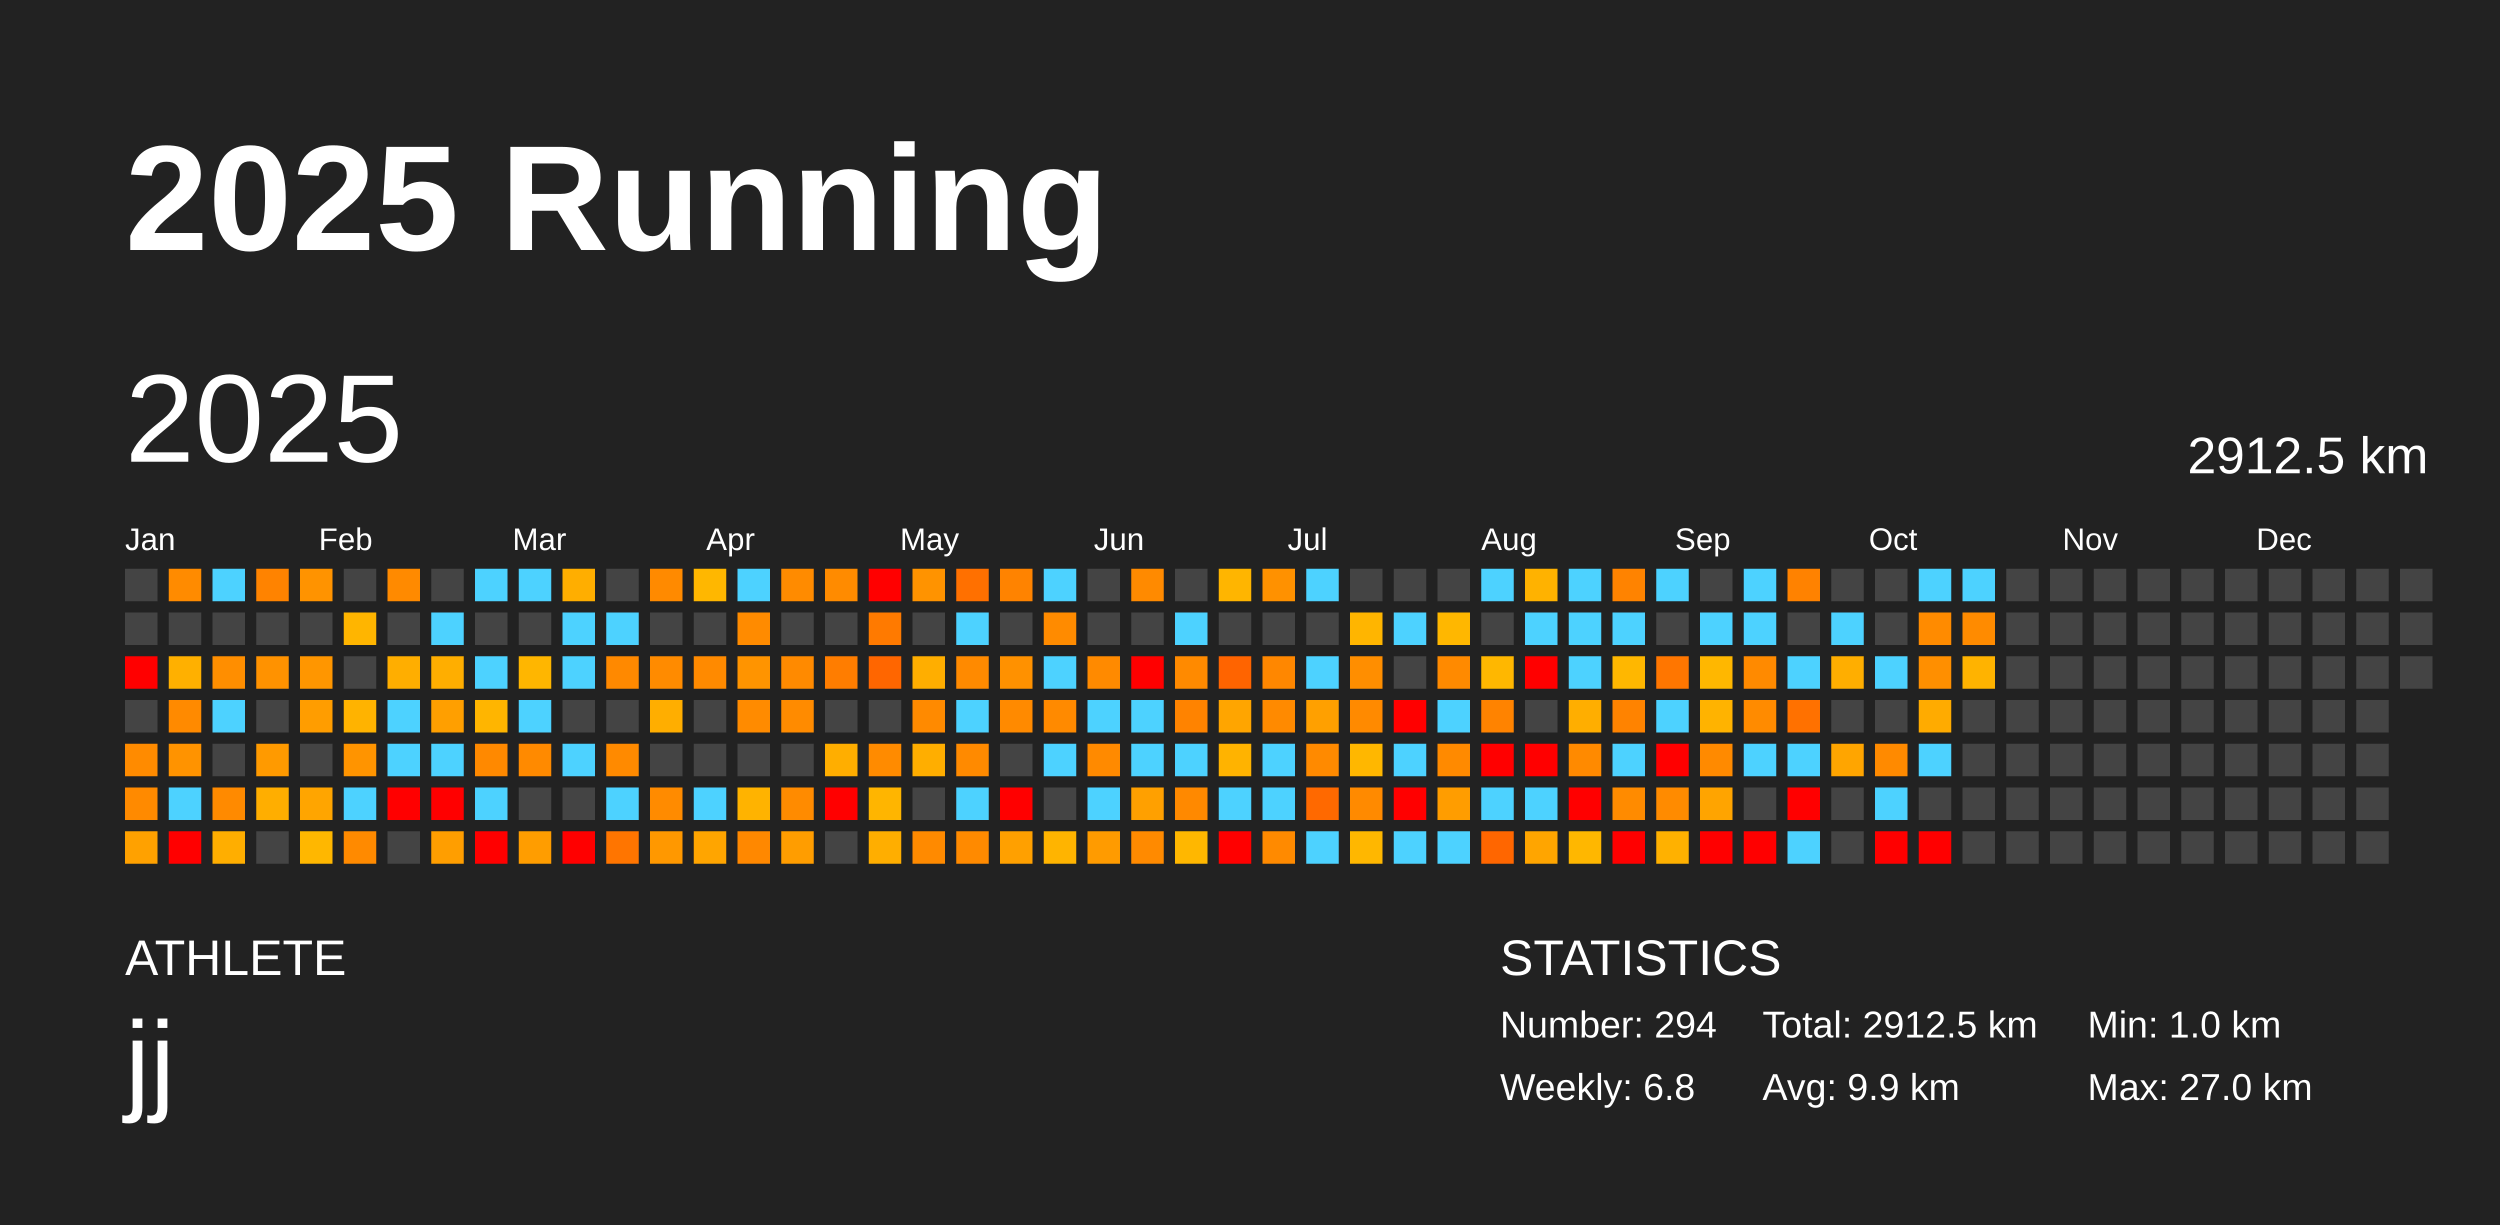
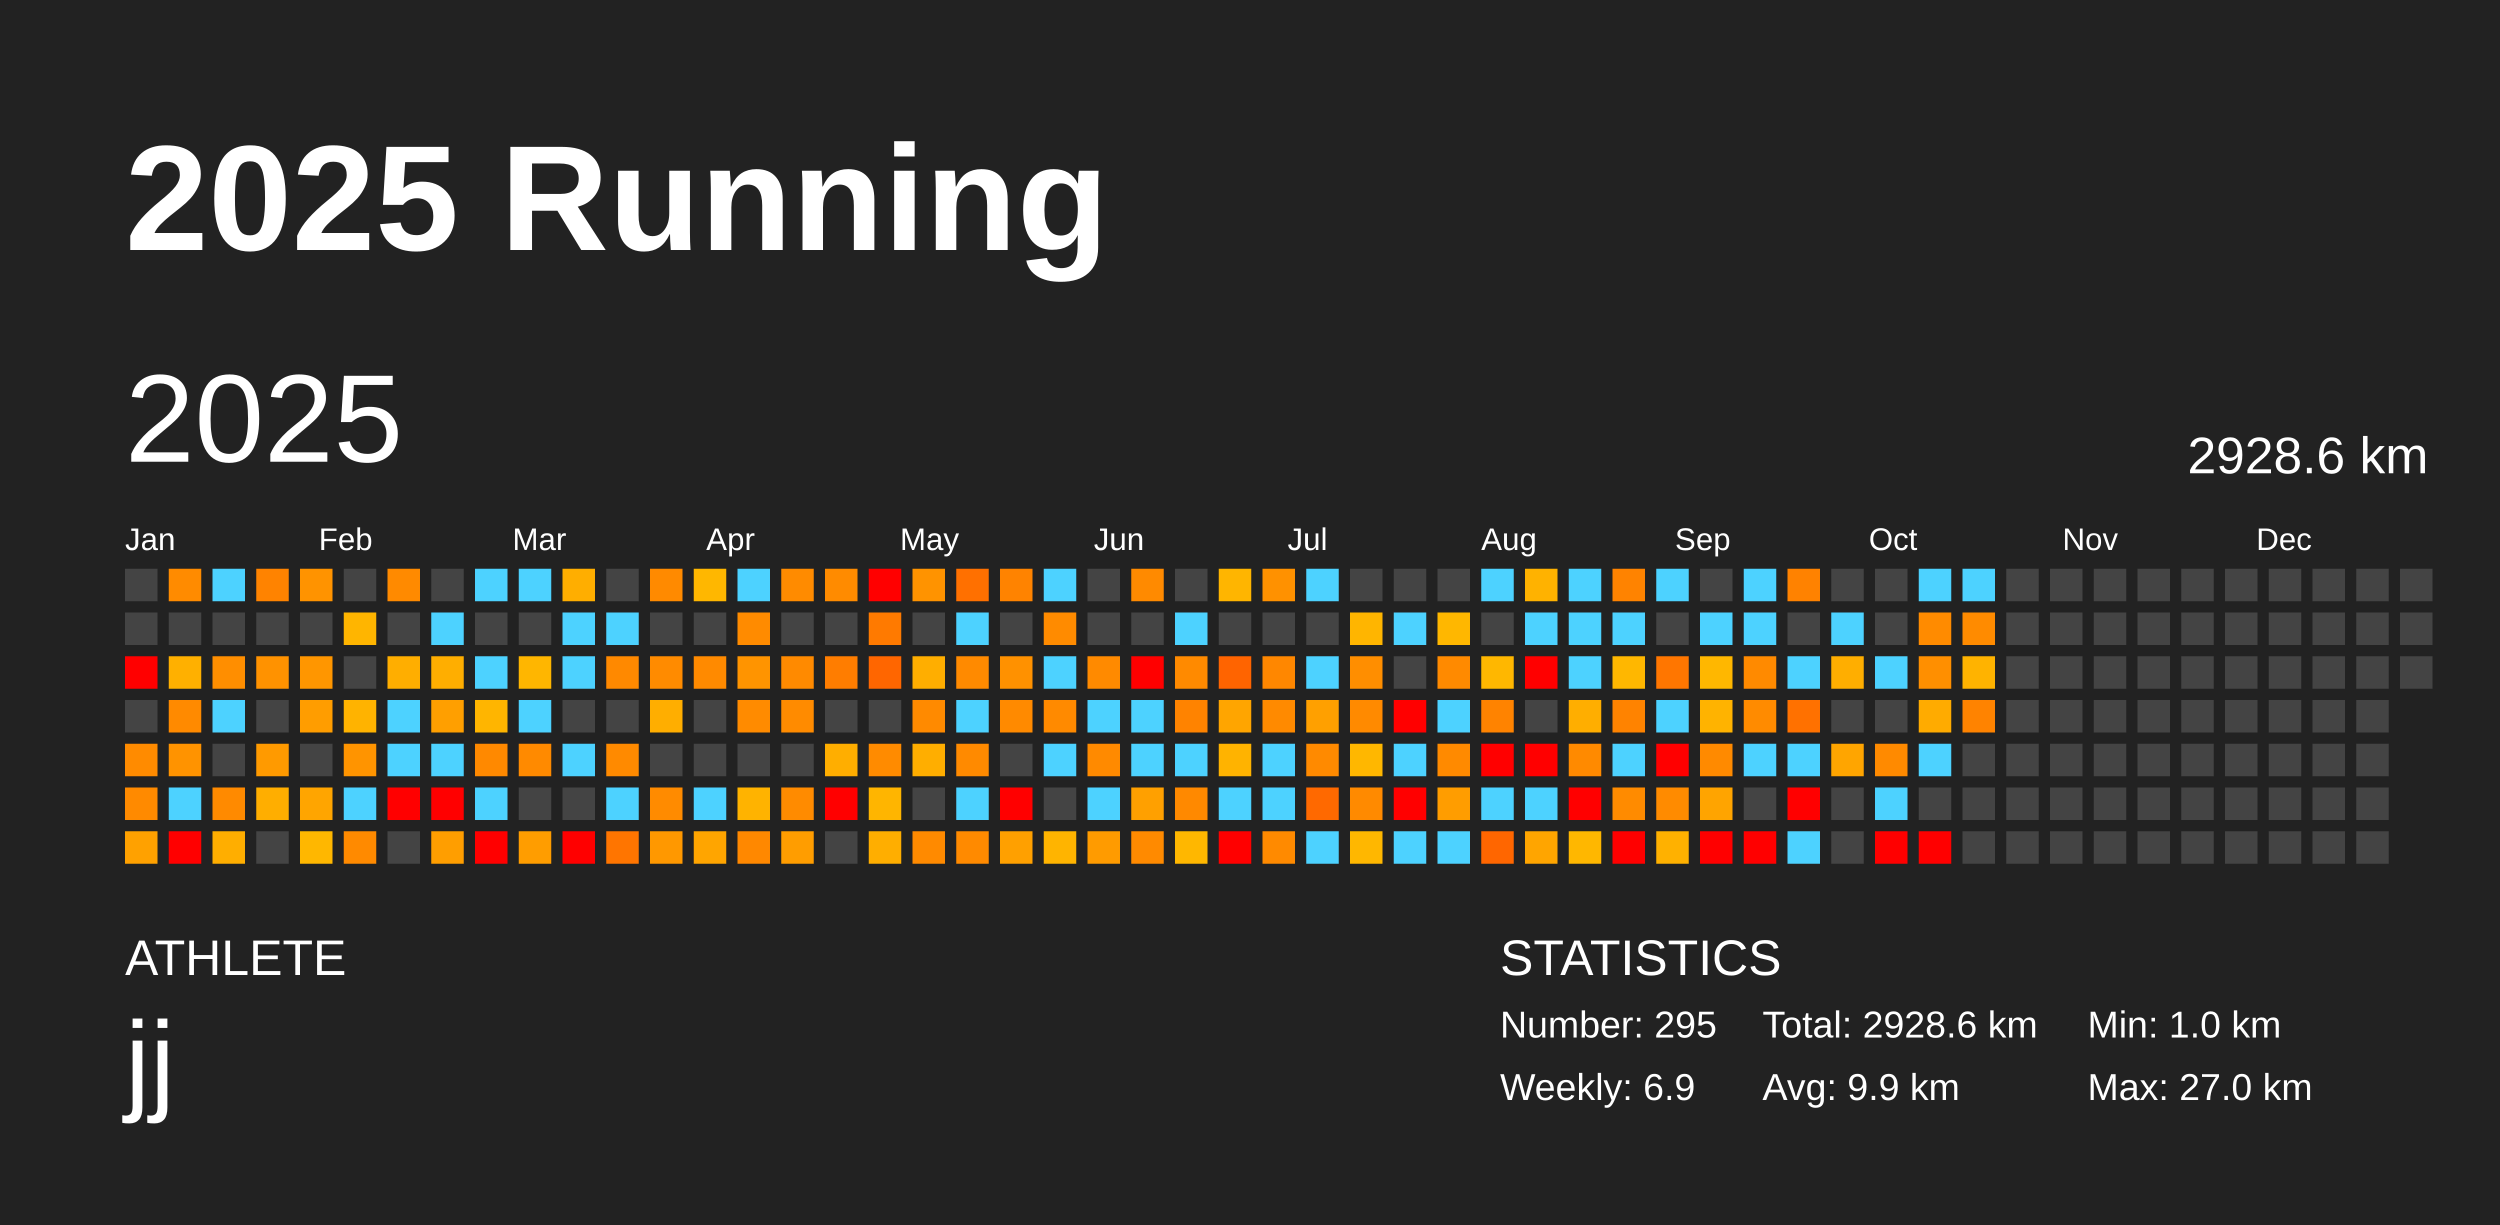
<svg xmlns="http://www.w3.org/2000/svg" baseProfile="full" height="98mm" version="1.1" viewBox="0,0,200,98" width="200mm">
  <defs />
  <rect fill="#222222" height="98" width="200" x="0" y="0" />
  <text fill="#FFFFFF" style="font-size:12px; font-family:Arial; font-weight:bold;" x="10" y="20">2025 Running</text>
  <text fill="#FFFFFF" style="font-size:4px; font-family:Arial" x="10" y="78">ATHLETE</text>
  <text fill="#FFFFFF" style="font-size:9px; font-family:Arial" x="10" y="88">jj</text>
  <text fill="#FFFFFF" style="font-size:4px; font-family:Arial" x="120" y="78">STATISTICS</text>
-   <text fill="#FFFFFF" style="font-size:3px; font-family:Arial" x="120" y="83">Number: 294</text>
-   <text fill="#FFFFFF" style="font-size:3px; font-family:Arial" x="120" y="88">Weekly: 6.8</text>
-   <text fill="#FFFFFF" style="font-size:3px; font-family:Arial" x="141" y="83">Total: 2912.5 km</text>
+   <text fill="#FFFFFF" style="font-size:3px; font-family:Arial" x="120" y="83">Number: 295</text>
+   <text fill="#FFFFFF" style="font-size:3px; font-family:Arial" x="120" y="88">Weekly: 6.9</text>
+   <text fill="#FFFFFF" style="font-size:3px; font-family:Arial" x="141" y="83">Total: 2928.6 km</text>
  <text fill="#FFFFFF" style="font-size:3px; font-family:Arial" x="141" y="88">Avg: 9.9 km</text>
  <text fill="#FFFFFF" style="font-size:3px; font-family:Arial" x="167" y="83">Min: 1.0 km</text>
  <text fill="#FFFFFF" style="font-size:3px; font-family:Arial" x="167" y="88">Max: 27.0 km</text>
  <text dominant-baseline="hanging" fill="#FFFFFF" style="font-size:10.0px; font-family:Arial;" x="10" y="30">2025</text>
-   <text dominant-baseline="hanging" fill="#FFFFFF" style="font-size:4.125px; font-family:Arial;" x="175" y="35">2912.5 km</text>
+   <text dominant-baseline="hanging" fill="#FFFFFF" style="font-size:4.125px; font-family:Arial;" x="175" y="35">2928.6 km</text>
  <text fill="#FFFFFF" style="font-size:2.5px; font-family:Arial" x="10.0" y="44">Jan</text>
  <text fill="#FFFFFF" style="font-size:2.5px; font-family:Arial" x="25.5" y="44">Feb</text>
  <text fill="#FFFFFF" style="font-size:2.5px; font-family:Arial" x="41.0" y="44">Mar</text>
  <text fill="#FFFFFF" style="font-size:2.5px; font-family:Arial" x="56.5" y="44">Apr</text>
  <text fill="#FFFFFF" style="font-size:2.5px; font-family:Arial" x="72.0" y="44">May</text>
  <text fill="#FFFFFF" style="font-size:2.5px; font-family:Arial" x="87.5" y="44">Jun</text>
  <text fill="#FFFFFF" style="font-size:2.5px; font-family:Arial" x="103.0" y="44">Jul</text>
  <text fill="#FFFFFF" style="font-size:2.5px; font-family:Arial" x="118.5" y="44">Aug</text>
  <text fill="#FFFFFF" style="font-size:2.5px; font-family:Arial" x="134.0" y="44">Sep</text>
  <text fill="#FFFFFF" style="font-size:2.5px; font-family:Arial" x="149.5" y="44">Oct</text>
  <text fill="#FFFFFF" style="font-size:2.5px; font-family:Arial" x="165.0" y="44">Nov</text>
  <text fill="#FFFFFF" style="font-size:2.5px; font-family:Arial" x="180.5" y="44">Dec</text>
  <rect fill="#444444" height="2.6" width="2.6" x="10.0" y="45.5" />
  <rect fill="#444444" height="2.6" width="2.6" x="10.0" y="49.0" />
  <rect fill="red" height="2.6" width="2.6" x="10.0" y="52.5" />
  <rect fill="#444444" height="2.6" width="2.6" x="10.0" y="56.0" />
  <rect fill="#ff8b00" height="2.6" width="2.6" x="10.0" y="59.5" />
  <rect fill="#ff8a00" height="2.6" width="2.6" x="10.0" y="63.0" />
  <rect fill="#ffa100" height="2.6" width="2.6" x="10.0" y="66.5" />
  <rect fill="#ff8b00" height="2.6" width="2.6" x="13.5" y="45.5" />
  <rect fill="#444444" height="2.6" width="2.6" x="13.5" y="49.0" />
  <rect fill="#ffb000" height="2.6" width="2.6" x="13.5" y="52.5" />
  <rect fill="#ff8a00" height="2.6" width="2.6" x="13.5" y="56.0" />
  <rect fill="#ff9300" height="2.6" width="2.6" x="13.5" y="59.5" />
  <rect fill="#4dd2ff" height="2.6" width="2.6" x="13.5" y="63.0" />
  <rect fill="red" height="2.6" width="2.6" x="13.5" y="66.5" />
  <rect fill="#4dd2ff" height="2.6" width="2.6" x="17.0" y="45.5" />
  <rect fill="#444444" height="2.6" width="2.6" x="17.0" y="49.0" />
  <rect fill="#ff8e00" height="2.6" width="2.6" x="17.0" y="52.5" />
  <rect fill="#4dd2ff" height="2.6" width="2.6" x="17.0" y="56.0" />
  <rect fill="#444444" height="2.6" width="2.6" x="17.0" y="59.5" />
  <rect fill="#ff8a00" height="2.6" width="2.6" x="17.0" y="63.0" />
  <rect fill="#ffae00" height="2.6" width="2.6" x="17.0" y="66.5" />
  <rect fill="#ff8300" height="2.6" width="2.6" x="20.5" y="45.5" />
  <rect fill="#444444" height="2.6" width="2.6" x="20.5" y="49.0" />
  <rect fill="#ff9200" height="2.6" width="2.6" x="20.5" y="52.5" />
  <rect fill="#444444" height="2.6" width="2.6" x="20.5" y="56.0" />
  <rect fill="#ff9a00" height="2.6" width="2.6" x="20.5" y="59.5" />
  <rect fill="#ffae00" height="2.6" width="2.6" x="20.5" y="63.0" />
  <rect fill="#444444" height="2.6" width="2.6" x="20.5" y="66.5" />
  <rect fill="#ff9300" height="2.6" width="2.6" x="24.0" y="45.5" />
  <rect fill="#444444" height="2.6" width="2.6" x="24.0" y="49.0" />
  <rect fill="#ff9600" height="2.6" width="2.6" x="24.0" y="52.5" />
  <rect fill="#ff9d00" height="2.6" width="2.6" x="24.0" y="56.0" />
  <rect fill="#444444" height="2.6" width="2.6" x="24.0" y="59.5" />
  <rect fill="#ffa500" height="2.6" width="2.6" x="24.0" y="63.0" />
  <rect fill="#ffb700" height="2.6" width="2.6" x="24.0" y="66.5" />
  <rect fill="#444444" height="2.6" width="2.6" x="27.5" y="45.5" />
  <rect fill="#ffb500" height="2.6" width="2.6" x="27.5" y="49.0" />
  <rect fill="#444444" height="2.6" width="2.6" x="27.5" y="52.5" />
  <rect fill="#ffb300" height="2.6" width="2.6" x="27.5" y="56.0" />
  <rect fill="#ff9400" height="2.6" width="2.6" x="27.5" y="59.5" />
  <rect fill="#4dd2ff" height="2.6" width="2.6" x="27.5" y="63.0" />
  <rect fill="#ff8a00" height="2.6" width="2.6" x="27.5" y="66.5" />
  <rect fill="#ff8a00" height="2.6" width="2.6" x="31.0" y="45.5" />
  <rect fill="#444444" height="2.6" width="2.6" x="31.0" y="49.0" />
  <rect fill="#ffae00" height="2.6" width="2.6" x="31.0" y="52.5" />
  <rect fill="#4dd2ff" height="2.6" width="2.6" x="31.0" y="56.0" />
  <rect fill="#4dd2ff" height="2.6" width="2.6" x="31.0" y="59.5" />
  <rect fill="red" height="2.6" width="2.6" x="31.0" y="63.0" />
  <rect fill="#444444" height="2.6" width="2.6" x="31.0" y="66.5" />
  <rect fill="#444444" height="2.6" width="2.6" x="34.5" y="45.5" />
  <rect fill="#4dd2ff" height="2.6" width="2.6" x="34.5" y="49.0" />
  <rect fill="#ffae00" height="2.6" width="2.6" x="34.5" y="52.5" />
  <rect fill="#ff9f00" height="2.6" width="2.6" x="34.5" y="56.0" />
  <rect fill="#4dd2ff" height="2.6" width="2.6" x="34.5" y="59.5" />
  <rect fill="red" height="2.6" width="2.6" x="34.5" y="63.0" />
  <rect fill="#ff9e00" height="2.6" width="2.6" x="34.5" y="66.5" />
  <rect fill="#4dd2ff" height="2.6" width="2.6" x="38.0" y="45.5" />
  <rect fill="#444444" height="2.6" width="2.6" x="38.0" y="49.0" />
  <rect fill="#4dd2ff" height="2.6" width="2.6" x="38.0" y="52.5" />
  <rect fill="#ffb500" height="2.6" width="2.6" x="38.0" y="56.0" />
  <rect fill="#ff8900" height="2.6" width="2.6" x="38.0" y="59.5" />
  <rect fill="#4dd2ff" height="2.6" width="2.6" x="38.0" y="63.0" />
  <rect fill="red" height="2.6" width="2.6" x="38.0" y="66.5" />
  <rect fill="#4dd2ff" height="2.6" width="2.6" x="41.5" y="45.5" />
  <rect fill="#444444" height="2.6" width="2.6" x="41.5" y="49.0" />
  <rect fill="#ffb600" height="2.6" width="2.6" x="41.5" y="52.5" />
  <rect fill="#4dd2ff" height="2.6" width="2.6" x="41.5" y="56.0" />
  <rect fill="#ff8a00" height="2.6" width="2.6" x="41.5" y="59.5" />
  <rect fill="#444444" height="2.6" width="2.6" x="41.5" y="63.0" />
  <rect fill="#ff9d00" height="2.6" width="2.6" x="41.5" y="66.5" />
  <rect fill="#ffae00" height="2.6" width="2.6" x="45.0" y="45.5" />
  <rect fill="#4dd2ff" height="2.6" width="2.6" x="45.0" y="49.0" />
  <rect fill="#4dd2ff" height="2.6" width="2.6" x="45.0" y="52.5" />
  <rect fill="#444444" height="2.6" width="2.6" x="45.0" y="56.0" />
  <rect fill="#4dd2ff" height="2.6" width="2.6" x="45.0" y="59.5" />
  <rect fill="#444444" height="2.6" width="2.6" x="45.0" y="63.0" />
  <rect fill="red" height="2.6" width="2.6" x="45.0" y="66.5" />
  <rect fill="#444444" height="2.6" width="2.6" x="48.5" y="45.5" />
  <rect fill="#4dd2ff" height="2.6" width="2.6" x="48.5" y="49.0" />
  <rect fill="#ff8900" height="2.6" width="2.6" x="48.5" y="52.5" />
  <rect fill="#444444" height="2.6" width="2.6" x="48.5" y="56.0" />
  <rect fill="#ff8a00" height="2.6" width="2.6" x="48.5" y="59.5" />
  <rect fill="#4dd2ff" height="2.6" width="2.6" x="48.5" y="63.0" />
  <rect fill="#ff7500" height="2.6" width="2.6" x="48.5" y="66.5" />
  <rect fill="#ff8a00" height="2.6" width="2.6" x="52.0" y="45.5" />
  <rect fill="#444444" height="2.6" width="2.6" x="52.0" y="49.0" />
  <rect fill="#ff8b00" height="2.6" width="2.6" x="52.0" y="52.5" />
  <rect fill="#ffae00" height="2.6" width="2.6" x="52.0" y="56.0" />
  <rect fill="#444444" height="2.6" width="2.6" x="52.0" y="59.5" />
  <rect fill="#ff8b00" height="2.6" width="2.6" x="52.0" y="63.0" />
  <rect fill="#ff9800" height="2.6" width="2.6" x="52.0" y="66.5" />
  <rect fill="#ffb700" height="2.6" width="2.6" x="55.5" y="45.5" />
  <rect fill="#444444" height="2.6" width="2.6" x="55.5" y="49.0" />
  <rect fill="#ff8a00" height="2.6" width="2.6" x="55.5" y="52.5" />
  <rect fill="#444444" height="2.6" width="2.6" x="55.5" y="56.0" />
  <rect fill="#444444" height="2.6" width="2.6" x="55.5" y="59.5" />
  <rect fill="#4dd2ff" height="2.6" width="2.6" x="55.5" y="63.0" />
  <rect fill="#ffa500" height="2.6" width="2.6" x="55.5" y="66.5" />
  <rect fill="#4dd2ff" height="2.6" width="2.6" x="59.0" y="45.5" />
  <rect fill="#ff8b00" height="2.6" width="2.6" x="59.0" y="49.0" />
  <rect fill="#ff9400" height="2.6" width="2.6" x="59.0" y="52.5" />
  <rect fill="#ff8b00" height="2.6" width="2.6" x="59.0" y="56.0" />
  <rect fill="#444444" height="2.6" width="2.6" x="59.0" y="59.5" />
  <rect fill="#ffb300" height="2.6" width="2.6" x="59.0" y="63.0" />
  <rect fill="#ff8800" height="2.6" width="2.6" x="59.0" y="66.5" />
  <rect fill="#ff8b00" height="2.6" width="2.6" x="62.5" y="45.5" />
  <rect fill="#444444" height="2.6" width="2.6" x="62.5" y="49.0" />
  <rect fill="#ff8a00" height="2.6" width="2.6" x="62.5" y="52.5" />
  <rect fill="#ff8b00" height="2.6" width="2.6" x="62.5" y="56.0" />
  <rect fill="#444444" height="2.6" width="2.6" x="62.5" y="59.5" />
  <rect fill="#ff8b00" height="2.6" width="2.6" x="62.5" y="63.0" />
  <rect fill="#ff9d00" height="2.6" width="2.6" x="62.5" y="66.5" />
  <rect fill="#ff8b00" height="2.6" width="2.6" x="66.0" y="45.5" />
  <rect fill="#444444" height="2.6" width="2.6" x="66.0" y="49.0" />
  <rect fill="#ff7d00" height="2.6" width="2.6" x="66.0" y="52.5" />
  <rect fill="#444444" height="2.6" width="2.6" x="66.0" y="56.0" />
  <rect fill="#ffae00" height="2.6" width="2.6" x="66.0" y="59.5" />
  <rect fill="red" height="2.6" width="2.6" x="66.0" y="63.0" />
  <rect fill="#444444" height="2.6" width="2.6" x="66.0" y="66.5" />
  <rect fill="red" height="2.6" width="2.6" x="69.5" y="45.5" />
  <rect fill="#ff7a00" height="2.6" width="2.6" x="69.5" y="49.0" />
  <rect fill="#ff6600" height="2.6" width="2.6" x="69.5" y="52.5" />
  <rect fill="#444444" height="2.6" width="2.6" x="69.5" y="56.0" />
  <rect fill="#ff8b00" height="2.6" width="2.6" x="69.5" y="59.5" />
  <rect fill="#ffb500" height="2.6" width="2.6" x="69.5" y="63.0" />
  <rect fill="#ffae00" height="2.6" width="2.6" x="69.5" y="66.5" />
  <rect fill="#ff9300" height="2.6" width="2.6" x="73.0" y="45.5" />
  <rect fill="#444444" height="2.6" width="2.6" x="73.0" y="49.0" />
  <rect fill="#ffae00" height="2.6" width="2.6" x="73.0" y="52.5" />
  <rect fill="#ff8a00" height="2.6" width="2.6" x="73.0" y="56.0" />
  <rect fill="#ffae00" height="2.6" width="2.6" x="73.0" y="59.5" />
  <rect fill="#444444" height="2.6" width="2.6" x="73.0" y="63.0" />
  <rect fill="#ff8a00" height="2.6" width="2.6" x="73.0" y="66.5" />
  <rect fill="#ff7000" height="2.6" width="2.6" x="76.5" y="45.5" />
  <rect fill="#4dd2ff" height="2.6" width="2.6" x="76.5" y="49.0" />
  <rect fill="#ff8a00" height="2.6" width="2.6" x="76.5" y="52.5" />
  <rect fill="#4dd2ff" height="2.6" width="2.6" x="76.5" y="56.0" />
  <rect fill="#ff8a00" height="2.6" width="2.6" x="76.5" y="59.5" />
  <rect fill="#4dd2ff" height="2.6" width="2.6" x="76.5" y="63.0" />
  <rect fill="#ff8a00" height="2.6" width="2.6" x="76.5" y="66.5" />
  <rect fill="#ff8300" height="2.6" width="2.6" x="80.0" y="45.5" />
  <rect fill="#444444" height="2.6" width="2.6" x="80.0" y="49.0" />
  <rect fill="#ff9100" height="2.6" width="2.6" x="80.0" y="52.5" />
  <rect fill="#ff8a00" height="2.6" width="2.6" x="80.0" y="56.0" />
  <rect fill="#444444" height="2.6" width="2.6" x="80.0" y="59.5" />
  <rect fill="red" height="2.6" width="2.6" x="80.0" y="63.0" />
  <rect fill="#ffa000" height="2.6" width="2.6" x="80.0" y="66.5" />
  <rect fill="#4dd2ff" height="2.6" width="2.6" x="83.5" y="45.5" />
  <rect fill="#ff8b00" height="2.6" width="2.6" x="83.5" y="49.0" />
  <rect fill="#4dd2ff" height="2.6" width="2.6" x="83.5" y="52.5" />
  <rect fill="#ff8a00" height="2.6" width="2.6" x="83.5" y="56.0" />
  <rect fill="#4dd2ff" height="2.6" width="2.6" x="83.5" y="59.5" />
  <rect fill="#444444" height="2.6" width="2.6" x="83.5" y="63.0" />
  <rect fill="#ffb400" height="2.6" width="2.6" x="83.5" y="66.5" />
  <rect fill="#444444" height="2.6" width="2.6" x="87.0" y="45.5" />
  <rect fill="#444444" height="2.6" width="2.6" x="87.0" y="49.0" />
  <rect fill="#ff8a00" height="2.6" width="2.6" x="87.0" y="52.5" />
  <rect fill="#4dd2ff" height="2.6" width="2.6" x="87.0" y="56.0" />
  <rect fill="#ff8a00" height="2.6" width="2.6" x="87.0" y="59.5" />
  <rect fill="#4dd2ff" height="2.6" width="2.6" x="87.0" y="63.0" />
  <rect fill="#ff9b00" height="2.6" width="2.6" x="87.0" y="66.5" />
  <rect fill="#ff8a00" height="2.6" width="2.6" x="90.5" y="45.5" />
  <rect fill="#444444" height="2.6" width="2.6" x="90.5" y="49.0" />
  <rect fill="red" height="2.6" width="2.6" x="90.5" y="52.5" />
  <rect fill="#4dd2ff" height="2.6" width="2.6" x="90.5" y="56.0" />
  <rect fill="#4dd2ff" height="2.6" width="2.6" x="90.5" y="59.5" />
  <rect fill="#ffa000" height="2.6" width="2.6" x="90.5" y="63.0" />
  <rect fill="#ff8a00" height="2.6" width="2.6" x="90.5" y="66.5" />
  <rect fill="#444444" height="2.6" width="2.6" x="94.0" y="45.5" />
  <rect fill="#4dd2ff" height="2.6" width="2.6" x="94.0" y="49.0" />
  <rect fill="#ff8a00" height="2.6" width="2.6" x="94.0" y="52.5" />
  <rect fill="#ff8300" height="2.6" width="2.6" x="94.0" y="56.0" />
  <rect fill="#4dd2ff" height="2.6" width="2.6" x="94.0" y="59.5" />
  <rect fill="#ff8900" height="2.6" width="2.6" x="94.0" y="63.0" />
  <rect fill="#ffb700" height="2.6" width="2.6" x="94.0" y="66.5" />
  <rect fill="#ffb500" height="2.6" width="2.6" x="97.5" y="45.5" />
  <rect fill="#444444" height="2.6" width="2.6" x="97.5" y="49.0" />
  <rect fill="#ff6400" height="2.6" width="2.6" x="97.5" y="52.5" />
  <rect fill="#ffa500" height="2.6" width="2.6" x="97.5" y="56.0" />
  <rect fill="#ffb300" height="2.6" width="2.6" x="97.5" y="59.5" />
  <rect fill="#4dd2ff" height="2.6" width="2.6" x="97.5" y="63.0" />
  <rect fill="red" height="2.6" width="2.6" x="97.5" y="66.5" />
  <rect fill="#ff9100" height="2.6" width="2.6" x="101.0" y="45.5" />
  <rect fill="#444444" height="2.6" width="2.6" x="101.0" y="49.0" />
  <rect fill="#ff8700" height="2.6" width="2.6" x="101.0" y="52.5" />
  <rect fill="#ff8a00" height="2.6" width="2.6" x="101.0" y="56.0" />
  <rect fill="#4dd2ff" height="2.6" width="2.6" x="101.0" y="59.5" />
  <rect fill="#4dd2ff" height="2.6" width="2.6" x="101.0" y="63.0" />
  <rect fill="#ff8a00" height="2.6" width="2.6" x="101.0" y="66.5" />
  <rect fill="#4dd2ff" height="2.6" width="2.6" x="104.5" y="45.5" />
  <rect fill="#444444" height="2.6" width="2.6" x="104.5" y="49.0" />
  <rect fill="#4dd2ff" height="2.6" width="2.6" x="104.5" y="52.5" />
  <rect fill="#ffa000" height="2.6" width="2.6" x="104.5" y="56.0" />
  <rect fill="#ff8a00" height="2.6" width="2.6" x="104.5" y="59.5" />
  <rect fill="#ff6900" height="2.6" width="2.6" x="104.5" y="63.0" />
  <rect fill="#4dd2ff" height="2.6" width="2.6" x="104.5" y="66.5" />
  <rect fill="#444444" height="2.6" width="2.6" x="108.0" y="45.5" />
  <rect fill="#ffb500" height="2.6" width="2.6" x="108.0" y="49.0" />
  <rect fill="#ff8e00" height="2.6" width="2.6" x="108.0" y="52.5" />
  <rect fill="#ff8a00" height="2.6" width="2.6" x="108.0" y="56.0" />
  <rect fill="#ffb700" height="2.6" width="2.6" x="108.0" y="59.5" />
  <rect fill="#ff8a00" height="2.6" width="2.6" x="108.0" y="63.0" />
  <rect fill="#ffb700" height="2.6" width="2.6" x="108.0" y="66.5" />
  <rect fill="#444444" height="2.6" width="2.6" x="111.5" y="45.5" />
  <rect fill="#4dd2ff" height="2.6" width="2.6" x="111.5" y="49.0" />
  <rect fill="#444444" height="2.6" width="2.6" x="111.5" y="52.5" />
  <rect fill="red" height="2.6" width="2.6" x="111.5" y="56.0" />
  <rect fill="#4dd2ff" height="2.6" width="2.6" x="111.5" y="59.5" />
  <rect fill="red" height="2.6" width="2.6" x="111.5" y="63.0" />
  <rect fill="#4dd2ff" height="2.6" width="2.6" x="111.5" y="66.5" />
  <rect fill="#444444" height="2.6" width="2.6" x="115.0" y="45.5" />
  <rect fill="#ffb700" height="2.6" width="2.6" x="115.0" y="49.0" />
  <rect fill="#ff8a00" height="2.6" width="2.6" x="115.0" y="52.5" />
  <rect fill="#4dd2ff" height="2.6" width="2.6" x="115.0" y="56.0" />
  <rect fill="#ff8a00" height="2.6" width="2.6" x="115.0" y="59.5" />
  <rect fill="#ff9d00" height="2.6" width="2.6" x="115.0" y="63.0" />
  <rect fill="#4dd2ff" height="2.6" width="2.6" x="115.0" y="66.5" />
  <rect fill="#4dd2ff" height="2.6" width="2.6" x="118.5" y="45.5" />
  <rect fill="#444444" height="2.6" width="2.6" x="118.5" y="49.0" />
  <rect fill="#ffb700" height="2.6" width="2.6" x="118.5" y="52.5" />
  <rect fill="#ff8300" height="2.6" width="2.6" x="118.5" y="56.0" />
  <rect fill="red" height="2.6" width="2.6" x="118.5" y="59.5" />
  <rect fill="#4dd2ff" height="2.6" width="2.6" x="118.5" y="63.0" />
  <rect fill="#ff6600" height="2.6" width="2.6" x="118.5" y="66.5" />
  <rect fill="#ffb200" height="2.6" width="2.6" x="122.0" y="45.5" />
  <rect fill="#4dd2ff" height="2.6" width="2.6" x="122.0" y="49.0" />
  <rect fill="red" height="2.6" width="2.6" x="122.0" y="52.5" />
  <rect fill="#444444" height="2.6" width="2.6" x="122.0" y="56.0" />
  <rect fill="red" height="2.6" width="2.6" x="122.0" y="59.5" />
  <rect fill="#4dd2ff" height="2.6" width="2.6" x="122.0" y="63.0" />
  <rect fill="#ffa500" height="2.6" width="2.6" x="122.0" y="66.5" />
  <rect fill="#4dd2ff" height="2.6" width="2.6" x="125.5" y="45.5" />
  <rect fill="#4dd2ff" height="2.6" width="2.6" x="125.5" y="49.0" />
  <rect fill="#4dd2ff" height="2.6" width="2.6" x="125.5" y="52.5" />
  <rect fill="#ffae00" height="2.6" width="2.6" x="125.5" y="56.0" />
  <rect fill="#ff8a00" height="2.6" width="2.6" x="125.5" y="59.5" />
  <rect fill="red" height="2.6" width="2.6" x="125.5" y="63.0" />
  <rect fill="#ffb700" height="2.6" width="2.6" x="125.5" y="66.5" />
  <rect fill="#ff8300" height="2.6" width="2.6" x="129.0" y="45.5" />
  <rect fill="#4dd2ff" height="2.6" width="2.6" x="129.0" y="49.0" />
  <rect fill="#ffb700" height="2.6" width="2.6" x="129.0" y="52.5" />
  <rect fill="#ff8300" height="2.6" width="2.6" x="129.0" y="56.0" />
  <rect fill="#4dd2ff" height="2.6" width="2.6" x="129.0" y="59.5" />
  <rect fill="#ff8b00" height="2.6" width="2.6" x="129.0" y="63.0" />
  <rect fill="red" height="2.6" width="2.6" x="129.0" y="66.5" />
  <rect fill="#4dd2ff" height="2.6" width="2.6" x="132.5" y="45.5" />
  <rect fill="#444444" height="2.6" width="2.6" x="132.5" y="49.0" />
  <rect fill="#ff7600" height="2.6" width="2.6" x="132.5" y="52.5" />
  <rect fill="#4dd2ff" height="2.6" width="2.6" x="132.5" y="56.0" />
  <rect fill="red" height="2.6" width="2.6" x="132.5" y="59.5" />
  <rect fill="#ff8b00" height="2.6" width="2.6" x="132.5" y="63.0" />
  <rect fill="#ffb100" height="2.6" width="2.6" x="132.5" y="66.5" />
  <rect fill="#444444" height="2.6" width="2.6" x="136.0" y="45.5" />
  <rect fill="#4dd2ff" height="2.6" width="2.6" x="136.0" y="49.0" />
  <rect fill="#ffb700" height="2.6" width="2.6" x="136.0" y="52.5" />
  <rect fill="#ffb300" height="2.6" width="2.6" x="136.0" y="56.0" />
  <rect fill="#ff8a00" height="2.6" width="2.6" x="136.0" y="59.5" />
  <rect fill="#ffa400" height="2.6" width="2.6" x="136.0" y="63.0" />
  <rect fill="red" height="2.6" width="2.6" x="136.0" y="66.5" />
  <rect fill="#4dd2ff" height="2.6" width="2.6" x="139.5" y="45.5" />
  <rect fill="#4dd2ff" height="2.6" width="2.6" x="139.5" y="49.0" />
  <rect fill="#ff8a00" height="2.6" width="2.6" x="139.5" y="52.5" />
  <rect fill="#ff8b00" height="2.6" width="2.6" x="139.5" y="56.0" />
  <rect fill="#4dd2ff" height="2.6" width="2.6" x="139.5" y="59.5" />
  <rect fill="#444444" height="2.6" width="2.6" x="139.5" y="63.0" />
  <rect fill="red" height="2.6" width="2.6" x="139.5" y="66.5" />
  <rect fill="#ff8200" height="2.6" width="2.6" x="143.0" y="45.5" />
  <rect fill="#444444" height="2.6" width="2.6" x="143.0" y="49.0" />
  <rect fill="#4dd2ff" height="2.6" width="2.6" x="143.0" y="52.5" />
  <rect fill="#ff7100" height="2.6" width="2.6" x="143.0" y="56.0" />
  <rect fill="#4dd2ff" height="2.6" width="2.6" x="143.0" y="59.5" />
  <rect fill="red" height="2.6" width="2.6" x="143.0" y="63.0" />
  <rect fill="#4dd2ff" height="2.6" width="2.6" x="143.0" y="66.5" />
  <rect fill="#444444" height="2.6" width="2.6" x="146.5" y="45.5" />
  <rect fill="#4dd2ff" height="2.6" width="2.6" x="146.5" y="49.0" />
  <rect fill="#ffae00" height="2.6" width="2.6" x="146.5" y="52.5" />
  <rect fill="#444444" height="2.6" width="2.6" x="146.5" y="56.0" />
  <rect fill="#ffa500" height="2.6" width="2.6" x="146.5" y="59.5" />
  <rect fill="#444444" height="2.6" width="2.6" x="146.5" y="63.0" />
  <rect fill="#444444" height="2.6" width="2.6" x="146.5" y="66.5" />
  <rect fill="#444444" height="2.6" width="2.6" x="150.0" y="45.5" />
  <rect fill="#444444" height="2.6" width="2.6" x="150.0" y="49.0" />
  <rect fill="#4dd2ff" height="2.6" width="2.6" x="150.0" y="52.5" />
  <rect fill="#444444" height="2.6" width="2.6" x="150.0" y="56.0" />
  <rect fill="#ff8a00" height="2.6" width="2.6" x="150.0" y="59.5" />
  <rect fill="#4dd2ff" height="2.6" width="2.6" x="150.0" y="63.0" />
  <rect fill="red" height="2.6" width="2.6" x="150.0" y="66.5" />
  <rect fill="#4dd2ff" height="2.6" width="2.6" x="153.5" y="45.5" />
  <rect fill="#ff8b00" height="2.6" width="2.6" x="153.5" y="49.0" />
  <rect fill="#ff8f00" height="2.6" width="2.6" x="153.5" y="52.5" />
  <rect fill="#ffab00" height="2.6" width="2.6" x="153.5" y="56.0" />
  <rect fill="#4dd2ff" height="2.6" width="2.6" x="153.5" y="59.5" />
  <rect fill="#444444" height="2.6" width="2.6" x="153.5" y="63.0" />
  <rect fill="red" height="2.6" width="2.6" x="153.5" y="66.5" />
  <rect fill="#4dd2ff" height="2.6" width="2.6" x="157.0" y="45.5" />
  <rect fill="#ff8b00" height="2.6" width="2.6" x="157.0" y="49.0" />
  <rect fill="#ffb300" height="2.6" width="2.6" x="157.0" y="52.5" />
-   <rect fill="#444444" height="2.6" width="2.6" x="157.0" y="56.0" />
+   <rect fill="#ff8300" height="2.6" width="2.6" x="157.0" y="56.0" />
  <rect fill="#444444" height="2.6" width="2.6" x="157.0" y="59.5" />
  <rect fill="#444444" height="2.6" width="2.6" x="157.0" y="63.0" />
  <rect fill="#444444" height="2.6" width="2.6" x="157.0" y="66.5" />
  <rect fill="#444444" height="2.6" width="2.6" x="160.5" y="45.5" />
  <rect fill="#444444" height="2.6" width="2.6" x="160.5" y="49.0" />
  <rect fill="#444444" height="2.6" width="2.6" x="160.5" y="52.5" />
  <rect fill="#444444" height="2.6" width="2.6" x="160.5" y="56.0" />
  <rect fill="#444444" height="2.6" width="2.6" x="160.5" y="59.5" />
  <rect fill="#444444" height="2.6" width="2.6" x="160.5" y="63.0" />
  <rect fill="#444444" height="2.6" width="2.6" x="160.5" y="66.5" />
  <rect fill="#444444" height="2.6" width="2.6" x="164.0" y="45.5" />
  <rect fill="#444444" height="2.6" width="2.6" x="164.0" y="49.0" />
  <rect fill="#444444" height="2.6" width="2.6" x="164.0" y="52.5" />
  <rect fill="#444444" height="2.6" width="2.6" x="164.0" y="56.0" />
  <rect fill="#444444" height="2.6" width="2.6" x="164.0" y="59.5" />
  <rect fill="#444444" height="2.6" width="2.6" x="164.0" y="63.0" />
  <rect fill="#444444" height="2.6" width="2.6" x="164.0" y="66.5" />
  <rect fill="#444444" height="2.6" width="2.6" x="167.5" y="45.5" />
  <rect fill="#444444" height="2.6" width="2.6" x="167.5" y="49.0" />
  <rect fill="#444444" height="2.6" width="2.6" x="167.5" y="52.5" />
  <rect fill="#444444" height="2.6" width="2.6" x="167.5" y="56.0" />
  <rect fill="#444444" height="2.6" width="2.6" x="167.5" y="59.5" />
  <rect fill="#444444" height="2.6" width="2.6" x="167.5" y="63.0" />
  <rect fill="#444444" height="2.6" width="2.6" x="167.5" y="66.5" />
  <rect fill="#444444" height="2.6" width="2.6" x="171.0" y="45.5" />
  <rect fill="#444444" height="2.6" width="2.6" x="171.0" y="49.0" />
  <rect fill="#444444" height="2.6" width="2.6" x="171.0" y="52.5" />
  <rect fill="#444444" height="2.6" width="2.6" x="171.0" y="56.0" />
  <rect fill="#444444" height="2.6" width="2.6" x="171.0" y="59.5" />
  <rect fill="#444444" height="2.6" width="2.6" x="171.0" y="63.0" />
  <rect fill="#444444" height="2.6" width="2.6" x="171.0" y="66.5" />
  <rect fill="#444444" height="2.6" width="2.6" x="174.5" y="45.5" />
  <rect fill="#444444" height="2.6" width="2.6" x="174.5" y="49.0" />
  <rect fill="#444444" height="2.6" width="2.6" x="174.5" y="52.5" />
  <rect fill="#444444" height="2.6" width="2.6" x="174.5" y="56.0" />
  <rect fill="#444444" height="2.6" width="2.6" x="174.5" y="59.5" />
  <rect fill="#444444" height="2.6" width="2.6" x="174.5" y="63.0" />
  <rect fill="#444444" height="2.6" width="2.6" x="174.5" y="66.5" />
  <rect fill="#444444" height="2.6" width="2.6" x="178.0" y="45.5" />
  <rect fill="#444444" height="2.6" width="2.6" x="178.0" y="49.0" />
  <rect fill="#444444" height="2.6" width="2.6" x="178.0" y="52.5" />
  <rect fill="#444444" height="2.6" width="2.6" x="178.0" y="56.0" />
  <rect fill="#444444" height="2.6" width="2.6" x="178.0" y="59.5" />
  <rect fill="#444444" height="2.6" width="2.6" x="178.0" y="63.0" />
  <rect fill="#444444" height="2.6" width="2.6" x="178.0" y="66.5" />
  <rect fill="#444444" height="2.6" width="2.6" x="181.5" y="45.5" />
  <rect fill="#444444" height="2.6" width="2.6" x="181.5" y="49.0" />
  <rect fill="#444444" height="2.6" width="2.6" x="181.5" y="52.5" />
  <rect fill="#444444" height="2.6" width="2.6" x="181.5" y="56.0" />
  <rect fill="#444444" height="2.6" width="2.6" x="181.5" y="59.5" />
  <rect fill="#444444" height="2.6" width="2.6" x="181.5" y="63.0" />
  <rect fill="#444444" height="2.6" width="2.6" x="181.5" y="66.5" />
  <rect fill="#444444" height="2.6" width="2.6" x="185.0" y="45.5" />
  <rect fill="#444444" height="2.6" width="2.6" x="185.0" y="49.0" />
  <rect fill="#444444" height="2.6" width="2.6" x="185.0" y="52.5" />
  <rect fill="#444444" height="2.6" width="2.6" x="185.0" y="56.0" />
  <rect fill="#444444" height="2.6" width="2.6" x="185.0" y="59.5" />
  <rect fill="#444444" height="2.6" width="2.6" x="185.0" y="63.0" />
  <rect fill="#444444" height="2.6" width="2.6" x="185.0" y="66.5" />
  <rect fill="#444444" height="2.6" width="2.6" x="188.5" y="45.5" />
  <rect fill="#444444" height="2.6" width="2.6" x="188.5" y="49.0" />
  <rect fill="#444444" height="2.6" width="2.6" x="188.5" y="52.5" />
  <rect fill="#444444" height="2.6" width="2.6" x="188.5" y="56.0" />
  <rect fill="#444444" height="2.6" width="2.6" x="188.5" y="59.5" />
  <rect fill="#444444" height="2.6" width="2.6" x="188.5" y="63.0" />
  <rect fill="#444444" height="2.6" width="2.6" x="188.5" y="66.5" />
  <rect fill="#444444" height="2.6" width="2.6" x="192.0" y="45.5" />
  <rect fill="#444444" height="2.6" width="2.6" x="192.0" y="49.0" />
  <rect fill="#444444" height="2.6" width="2.6" x="192.0" y="52.5" />
</svg>
